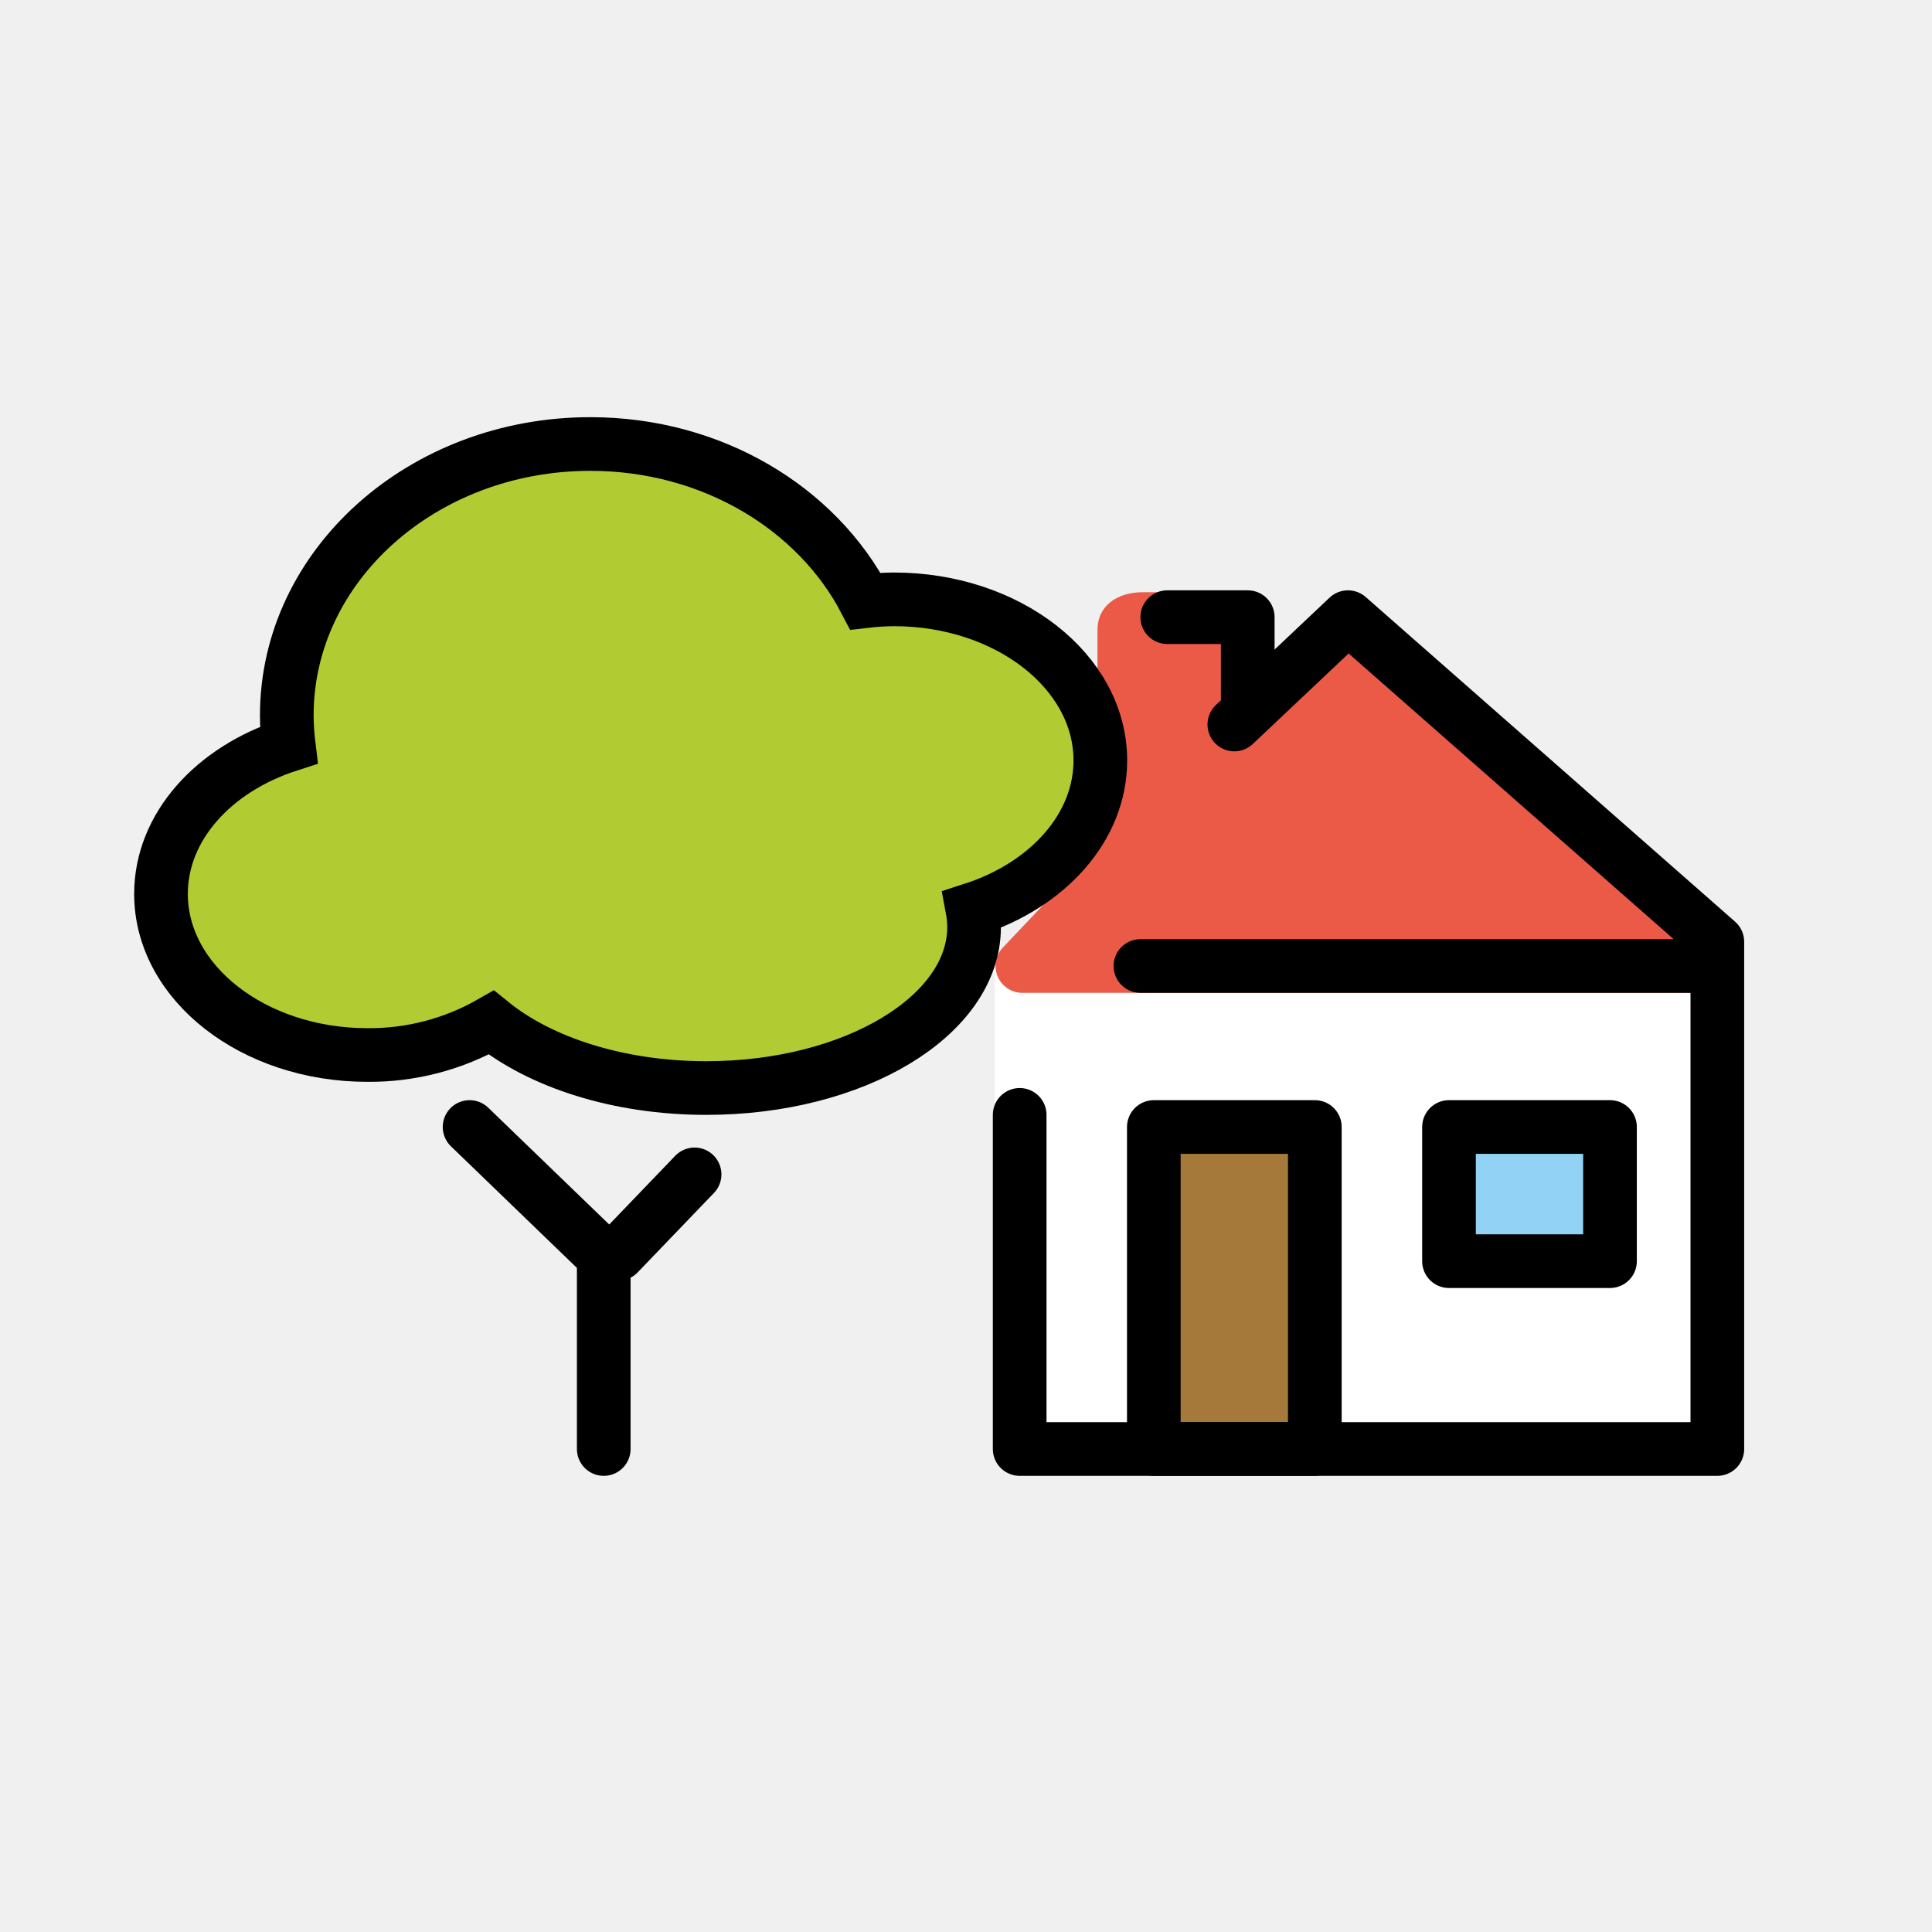
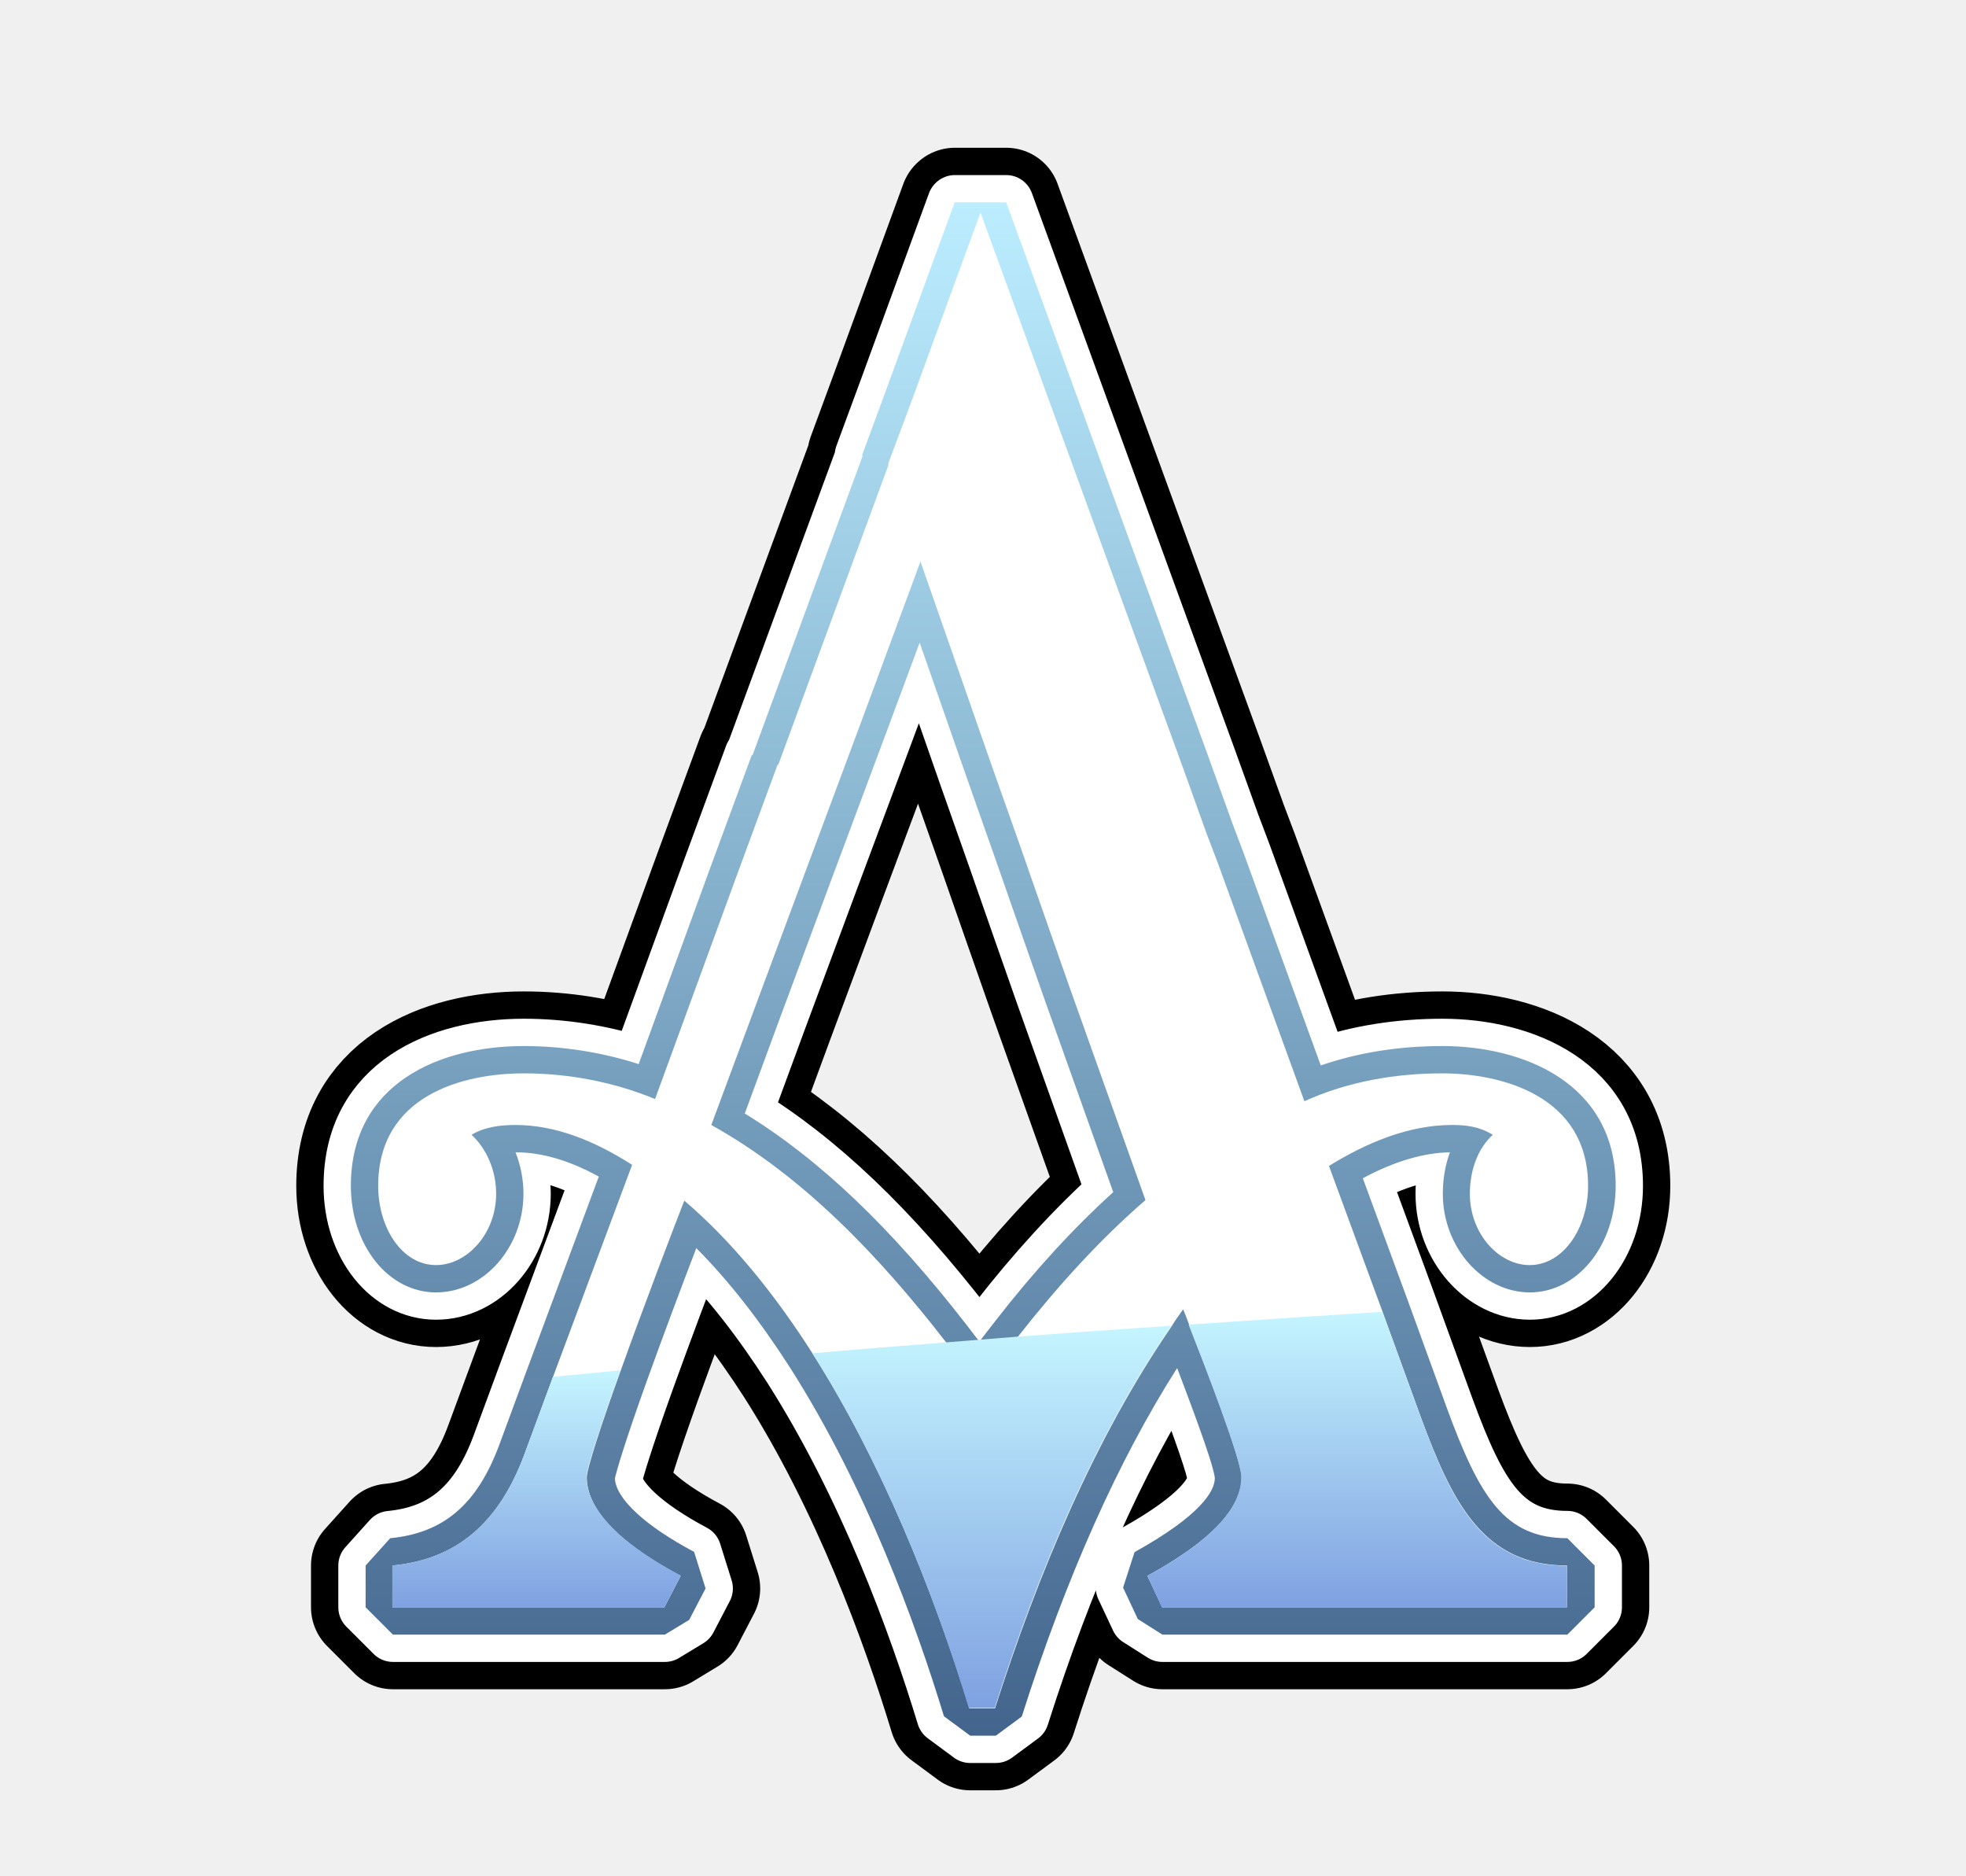
- <svg xmlns="http://www.w3.org/2000/svg" id="emoji" viewBox="0 0 72 72" version="1.1">
-   <g id="color">
-     <rect x="37.075" y="36.053" width="26.884" height="18.114" fill="#FFFFFF" />
-     <polygon fill="#EA5A47" stroke="#EA5A47" stroke-linecap="round" stroke-linejoin="round" stroke-miterlimit="10" stroke-width="2" points="50.235,23.2 38.1,36 63.5,36" />
-     <path fill="#EA5A47" d="M47.3,26l-6.4,6.059v-8.573c0-0.931,0.755-1.416,1.686-1.416h3.028 c0.931,0,1.686,0.485,1.686,1.416C47.3,23.486,47.3,26,47.3,26z" />
-     <rect x="43" y="42" width="6" height="12" fill="#A57939" />
-     <rect x="54" y="42" width="6" height="5" fill="#92D3F5" />
-     <path fill="#B1CC33" d="M41.006,28.339c0-3.312-3.445-6.003-7.694-6.003c-0.355,0.003-0.71,0.025-1.062,0.066 c-1.8-3.455-5.707-5.855-10.25-5.855c-6.248,0-11.312,4.529-11.312,10.114c0.001,0.369,0.025,0.738,0.07,1.104 C7.966,28.666,6,30.81,6,33.314c0,3.312,3.445,6.003,7.694,6.003c1.615,0.014,3.206-0.402,4.614-1.207 c1.818,1.477,4.726,2.438,8.015,2.438c5.511,0,9.978-2.688,9.978-6.003c-0.001-0.219-0.021-0.438-0.061-0.653 C39.036,32.99,41.006,30.845,41.006,28.339z" />
+ <svg xmlns="http://www.w3.org/2000/svg" xmlns:xlink="http://www.w3.org/1999/xlink" id="Layer_1" viewBox="0 0 72 68.67">
+   <defs>
+     <style>
+       .cls-1 {
+         fill: url(#linear-gradient-2);
+       }
+ 
+       .cls-2 {
+         stroke: #fff;
+         stroke-linecap: square;
+         stroke-width: 2px;
+       }
+ 
+       .cls-2, .cls-3 {
+         fill: none;
+         stroke-linejoin: round;
+       }
+ 
+       .cls-4 {
+         fill: #fff;
+       }
+ 
+       .cls-5 {
+         fill: url(#linear-gradient-4);
+       }
+ 
+       .cls-6 {
+         fill: url(#linear-gradient-3);
+       }
+ 
+       .cls-3 {
+         stroke: #000;
+         stroke-linecap: round;
+         stroke-width: 4px;
+       }
+ 
+       .cls-7 {
+         fill: url(#linear-gradient);
+       }
+     </style>
+     <linearGradient id="linear-gradient" x1="36" y1="7.42" x2="36" y2="63.54" gradientUnits="userSpaceOnUse">
+       <stop offset="0" stop-color="#bbedff" />
+       <stop offset="1" stop-color="#43658d" />
+     </linearGradient>
+     <linearGradient id="linear-gradient-2" x1="19.65" y1="50.19" x2="19.65" y2="58.84" gradientUnits="userSpaceOnUse">
+       <stop offset="0" stop-color="#c5f5ff" />
+       <stop offset="1" stop-color="#7fa1e1" />
+     </linearGradient>
+     <linearGradient id="linear-gradient-3" x1="36.33" y1="48.54" x2="36.33" y2="62.53" xlink:href="#linear-gradient-2" />
+     <linearGradient id="linear-gradient-4" x1="49.7" y1="48.02" x2="49.7" xlink:href="#linear-gradient-2" />
+   </defs>
+   <g>
+     <g>
+       <path class="cls-3" d="M52.04,51.91l-1.41-3.88-1.96-5.33c1.36-.84,2.91-1.5,4.51-1.5.53,0,1.01.07,1.49.36-.55.5-.84,1.29-.84,2.16,0,1.46,1.06,2.61,2.19,2.61,1.25,0,2.14-1.37,2.14-2.9,0-3.33-3.21-4.12-5.34-4.12-1.72,0-3.46.3-5.05,1.02l-3.18-8.75-.39-1.02-.88-2.45-7.42-20.34-2.49,6.81-.91,2.44s.01.02.02.02l-4.04,10.99-.02-.02-1.58,4.29-2.91,7.96c-1.55-.64-3.21-.94-4.81-.94-2.2,0-5.33.8-5.33,4.12,0,1.53.87,2.9,2.12,2.9,1.13,0,2.2-1.15,2.2-2.61,0-.86-.35-1.66-.9-2.16.48-.3,1.07-.36,1.6-.36,1.49,0,2.92.59,4.28,1.46l-2.9,7.77-1.03,2.79c-.95,2.6-2.54,3.89-4.85,4.11v1.53h9.96l.6-1.15c-1.13-.6-3.44-1.97-3.44-3.61,0-.31.55-1.99,1.24-3.9.91-2.52,2.03-5.46,2.33-6.23,1.75,1.49,3.3,3.43,4.7,5.6,2.51,3.95,4.42,8.68,5.74,12.99h.94c1.58-4.96,3.66-9.91,6.47-13.99.12-.21.28-.42.42-.62.06.12.13.32.22.56.6,1.54,1.92,4.95,1.92,5.59,0,1.65-2.38,3.02-3.45,3.61l.54,1.15h14.83v-1.53c-3.08,0-4.21-2.32-5.35-5.42ZM35.9,50.81c-.41-.56-.83-1.11-1.25-1.66-2.48-3.19-5.26-6.1-8.6-7.96l1.53-4.12,1.91-5.14,2.02-5.42,2.2-5.95,2.63,7.53,1.05,2.97.88,2.52.88,2.51,2.8,7.85c-1.69,1.46-3.25,3.17-4.67,5-.48.61-.94,1.23-1.38,1.87Z" />
+       <path class="cls-3" d="M35.9,7.76l7.42,20.34.88,2.45.39,1.02,3.18,8.75c1.59-.72,3.33-1.02,5.05-1.02,2.13,0,5.34.8,5.34,4.12,0,1.53-.9,2.9-2.14,2.9-1.13,0-2.19-1.15-2.19-2.61,0-.86.29-1.66.84-2.16-.49-.3-.96-.36-1.49-.36-1.6,0-3.15.66-4.51,1.5l1.96,5.33,1.41,3.88c1.14,3.09,2.27,5.42,5.35,5.42v1.53h-14.83l-.54-1.15c1.07-.6,3.45-1.97,3.45-3.61,0-.64-1.33-4.06-1.92-5.59-.09-.24-.17-.44-.22-.56-.14.2-.3.41-.42.62-2.81,4.08-4.88,9.03-6.47,13.99h-.94c-1.32-4.31-3.23-9.04-5.74-12.99-1.39-2.18-2.95-4.11-4.7-5.6-.3.77-1.43,3.71-2.33,6.23-.69,1.91-1.24,3.59-1.24,3.9,0,1.65,2.31,3.02,3.44,3.61l-.6,1.15h-9.96v-1.53c2.31-.22,3.9-1.51,4.85-4.11l1.03-2.79,2.9-7.77c-1.36-.87-2.79-1.46-4.28-1.46-.53,0-1.13.07-1.6.36.54.5.9,1.29.9,2.16,0,1.46-1.07,2.61-2.2,2.61-1.25,0-2.12-1.37-2.12-2.9,0-3.33,3.13-4.12,5.33-4.12,1.6,0,3.26.3,4.81.94l2.91-7.96,1.58-4.29s.01.01.02.02l4.04-10.99s-.01-.02-.02-.02l.91-2.44,2.49-6.81M35.9,50.81c.44-.64.91-1.26,1.38-1.87,1.43-1.82,2.98-3.54,4.67-5l-2.8-7.85-.88-2.51-.88-2.52-1.05-2.97-2.63-7.53-2.2,5.95-2.02,5.42-1.91,5.14-1.53,4.12c3.34,1.86,6.12,4.76,8.6,7.96.42.55.84,1.09,1.25,1.66M34.96,7.42l-2.49,6.81-.9,2.44.02.03-4.03,10.95h-.03s-1.58,4.29-1.58,4.29l-2.56,7.02c-1.34-.43-2.78-.66-4.21-.66-3.06,0-6.33,1.35-6.33,5.12,0,2.18,1.37,3.9,3.12,3.9s3.2-1.65,3.2-3.61c0-.53-.1-1.04-.29-1.52.95,0,1.96.29,3.05.89l-2.6,6.99-1.03,2.79c-.81,2.21-2.04,3.27-4.01,3.46l-.9,1v1.53l1,1h9.96l.89-.54.6-1.15-.42-1.34c-1.79-.95-2.87-1.95-2.9-2.69.05-.24.34-1.26,1.18-3.6.61-1.69,1.32-3.58,1.8-4.83,1.19,1.19,2.34,2.67,3.45,4.4,2.76,4.34,4.58,9.32,5.62,12.74l.96.71h.94l.95-.7c1.62-5.09,3.53-9.37,5.69-12.76.88,2.31,1.35,3.66,1.38,4.03,0,.47-.51,1.36-2.94,2.71l-.42,1.3.54,1.15.9.57h14.83l1-1v-1.53l-1-1c-2.28,0-3.2-1.47-4.41-4.76l-1.41-3.88-1.67-4.54c1.16-.62,2.21-.93,3.19-.95-.17.46-.26.98-.26,1.52,0,1.96,1.46,3.61,3.19,3.61s3.14-1.71,3.14-3.9c0-3.78-3.41-5.12-6.34-5.12-1.6,0-3.1.24-4.46.71l-2.83-7.79-.39-1.03-.88-2.44-7.42-20.34h-1.88ZM27.28,40.76l1.23-3.34,1.91-5.14,2.02-5.41,1.24-3.34,1.71,4.9,1.05,2.98.88,2.52.88,2.51,2.57,7.21c-1.45,1.31-2.89,2.88-4.29,4.68-.22.28-.42.54-.61.79-.05-.06-.1-.13-.15-.19l-.29-.38c-2.79-3.6-5.41-6.1-8.17-7.79h0Z" />
+     </g>
+     <g>
+       <path class="cls-2" d="M52.04,51.91l-1.41-3.88-1.96-5.33c1.36-.84,2.91-1.5,4.51-1.5.53,0,1.01.07,1.49.36-.55.5-.84,1.29-.84,2.16,0,1.46,1.06,2.61,2.19,2.61,1.25,0,2.14-1.37,2.14-2.9,0-3.33-3.21-4.12-5.34-4.12-1.72,0-3.46.3-5.05,1.02l-3.18-8.75-.39-1.02-.88-2.45-7.42-20.34-2.49,6.81-.91,2.44s.01.02.02.02l-4.04,10.99-.02-.02-1.58,4.29-2.91,7.96c-1.55-.64-3.21-.94-4.81-.94-2.2,0-5.33.8-5.33,4.12,0,1.53.87,2.9,2.12,2.9,1.13,0,2.2-1.15,2.2-2.61,0-.86-.35-1.66-.9-2.16.48-.3,1.07-.36,1.6-.36,1.49,0,2.92.59,4.28,1.46l-2.9,7.77-1.03,2.79c-.95,2.6-2.54,3.89-4.85,4.11v1.53h9.96l.6-1.15c-1.13-.6-3.44-1.97-3.44-3.61,0-.31.55-1.99,1.24-3.9.91-2.52,2.03-5.46,2.33-6.23,1.75,1.49,3.3,3.43,4.7,5.6,2.51,3.95,4.42,8.68,5.74,12.99h.94c1.58-4.96,3.66-9.91,6.47-13.99.12-.21.28-.42.42-.62.06.12.13.32.22.56.6,1.54,1.92,4.95,1.92,5.59,0,1.65-2.38,3.02-3.45,3.61l.54,1.15h14.83v-1.53c-3.08,0-4.21-2.32-5.35-5.42ZM35.9,50.81c-.41-.56-.83-1.11-1.25-1.66-2.48-3.19-5.26-6.1-8.6-7.96l1.53-4.12,1.91-5.14,2.02-5.42,2.2-5.95,2.63,7.53,1.05,2.97.88,2.52.88,2.51,2.8,7.85c-1.69,1.46-3.25,3.17-4.67,5-.48.61-.94,1.23-1.38,1.87Z" />
+       <path class="cls-2" d="M35.9,7.76l7.42,20.34.88,2.45.39,1.02,3.18,8.75c1.59-.72,3.33-1.02,5.05-1.02,2.13,0,5.34.8,5.34,4.12,0,1.53-.9,2.9-2.14,2.9-1.13,0-2.19-1.15-2.19-2.61,0-.86.29-1.66.84-2.16-.49-.3-.96-.36-1.49-.36-1.6,0-3.15.66-4.51,1.5l1.96,5.33,1.41,3.88c1.14,3.09,2.27,5.42,5.35,5.42v1.53h-14.83l-.54-1.15c1.07-.6,3.45-1.97,3.45-3.61,0-.64-1.33-4.06-1.92-5.59-.09-.24-.17-.44-.22-.56-.14.2-.3.41-.42.62-2.81,4.08-4.88,9.03-6.47,13.99h-.94c-1.32-4.31-3.23-9.04-5.74-12.99-1.39-2.18-2.95-4.11-4.7-5.6-.3.77-1.43,3.71-2.33,6.23-.69,1.91-1.24,3.59-1.24,3.9,0,1.65,2.31,3.02,3.44,3.61l-.6,1.15h-9.96v-1.53c2.31-.22,3.9-1.51,4.85-4.11l1.03-2.79,2.9-7.77c-1.36-.87-2.79-1.46-4.28-1.46-.53,0-1.13.07-1.6.36.54.5.9,1.29.9,2.16,0,1.46-1.07,2.61-2.2,2.61-1.25,0-2.12-1.37-2.12-2.9,0-3.33,3.13-4.12,5.33-4.12,1.6,0,3.26.3,4.81.94l2.91-7.96,1.58-4.29s.01.01.02.02l4.04-10.99s-.01-.02-.02-.02l.91-2.44,2.49-6.81M35.9,50.81c.44-.64.91-1.26,1.38-1.87,1.43-1.82,2.98-3.54,4.67-5l-2.8-7.85-.88-2.51-.88-2.52-1.05-2.97-2.63-7.53-2.2,5.95-2.02,5.42-1.91,5.14-1.53,4.12c3.34,1.86,6.12,4.76,8.6,7.96.42.55.84,1.09,1.25,1.66M34.96,7.42l-2.49,6.81-.9,2.44.02.03-4.03,10.95h-.03s-1.58,4.29-1.58,4.29l-2.56,7.02c-1.34-.43-2.78-.66-4.21-.66-3.06,0-6.33,1.35-6.33,5.12,0,2.18,1.37,3.9,3.12,3.9s3.2-1.65,3.2-3.61c0-.53-.1-1.04-.29-1.52.95,0,1.96.29,3.05.89l-2.6,6.99-1.03,2.79c-.81,2.21-2.04,3.27-4.01,3.46l-.9,1v1.53l1,1h9.96l.89-.54.6-1.15-.42-1.34c-1.79-.95-2.87-1.95-2.9-2.69.05-.24.34-1.26,1.18-3.6.61-1.69,1.32-3.58,1.8-4.83,1.19,1.19,2.34,2.67,3.45,4.4,2.76,4.34,4.58,9.32,5.62,12.74l.96.71h.94l.95-.7c1.62-5.09,3.53-9.37,5.69-12.76.88,2.31,1.35,3.66,1.38,4.03,0,.47-.51,1.36-2.94,2.71l-.42,1.3.54,1.15.9.57h14.83l1-1v-1.53l-1-1c-2.28,0-3.2-1.47-4.41-4.76l-1.41-3.88-1.67-4.54c1.16-.62,2.21-.93,3.19-.95-.17.46-.26.98-.26,1.52,0,1.96,1.46,3.61,3.19,3.61s3.14-1.71,3.14-3.9c0-3.78-3.41-5.12-6.34-5.12-1.6,0-3.1.24-4.46.71l-2.83-7.79-.39-1.03-.88-2.44-7.42-20.34h-1.88ZM27.28,40.76l1.23-3.34,1.91-5.14,2.02-5.41,1.24-3.34,1.71,4.9,1.05,2.98.88,2.52.88,2.51,2.57,7.21c-1.45,1.31-2.89,2.88-4.29,4.68-.22.28-.42.54-.61.79-.05-.06-.1-.13-.15-.19l-.29-.38c-2.79-3.6-5.41-6.1-8.17-7.79h0Z" />
+     </g>
+     <g>
+       <path class="cls-4" d="M52.04,51.91l-1.41-3.88-1.96-5.33c1.36-.84,2.91-1.5,4.51-1.5.53,0,1.01.07,1.49.36-.55.5-.84,1.29-.84,2.16,0,1.46,1.06,2.61,2.19,2.61,1.25,0,2.14-1.37,2.14-2.9,0-3.33-3.21-4.12-5.34-4.12-1.72,0-3.46.3-5.05,1.02l-3.18-8.75-.39-1.02-.88-2.45-7.42-20.34-2.49,6.81-.91,2.44s.01.02.02.02l-4.04,10.99-.02-.02-1.58,4.29-2.91,7.96c-1.55-.64-3.21-.94-4.81-.94-2.2,0-5.33.8-5.33,4.12,0,1.53.87,2.9,2.12,2.9,1.13,0,2.2-1.15,2.2-2.61,0-.86-.35-1.66-.9-2.16.48-.3,1.07-.36,1.6-.36,1.49,0,2.92.59,4.28,1.46l-2.9,7.77-1.03,2.79c-.95,2.6-2.54,3.89-4.85,4.11v1.53h9.96l.6-1.15c-1.13-.6-3.44-1.97-3.44-3.61,0-.31.55-1.99,1.24-3.9.91-2.52,2.03-5.46,2.33-6.23,1.75,1.49,3.3,3.43,4.7,5.6,2.51,3.95,4.42,8.68,5.74,12.99h.94c1.58-4.96,3.66-9.91,6.47-13.99.12-.21.28-.42.42-.62.06.12.13.32.22.56.6,1.54,1.92,4.95,1.92,5.59,0,1.65-2.38,3.02-3.45,3.61l.54,1.15h14.83v-1.53c-3.08,0-4.21-2.32-5.35-5.42ZM35.9,50.81c-.41-.56-.83-1.11-1.25-1.66-2.48-3.19-5.26-6.1-8.6-7.96l1.53-4.12,1.91-5.14,2.02-5.42,2.2-5.95,2.63,7.53,1.05,2.97.88,2.52.88,2.51,2.8,7.85c-1.69,1.46-3.25,3.17-4.67,5-.48.61-.94,1.23-1.38,1.87Z" />
+       <path class="cls-7" d="M35.9,7.76l7.42,20.34.88,2.45.39,1.02,3.18,8.75c1.59-.72,3.33-1.02,5.05-1.02,2.13,0,5.34.8,5.34,4.12,0,1.53-.9,2.9-2.14,2.9-1.13,0-2.19-1.15-2.19-2.61,0-.86.29-1.66.84-2.16-.49-.3-.96-.36-1.49-.36-1.6,0-3.15.66-4.51,1.5l1.96,5.33,1.41,3.88c1.14,3.09,2.27,5.42,5.35,5.42v1.53h-14.83l-.54-1.15c1.07-.6,3.45-1.97,3.45-3.61,0-.64-1.33-4.06-1.92-5.59-.09-.24-.17-.44-.22-.56-.14.2-.3.41-.42.62-2.81,4.08-4.88,9.03-6.47,13.99h-.94c-1.32-4.31-3.23-9.04-5.74-12.99-1.39-2.18-2.95-4.11-4.7-5.6-.3.77-1.43,3.71-2.33,6.23-.69,1.91-1.24,3.59-1.24,3.9,0,1.65,2.31,3.02,3.44,3.61l-.6,1.15h-9.96v-1.53c2.31-.22,3.9-1.51,4.85-4.11l1.03-2.79,2.9-7.77c-1.36-.87-2.79-1.46-4.28-1.46-.53,0-1.13.07-1.6.36.54.5.9,1.29.9,2.16,0,1.46-1.07,2.61-2.2,2.61-1.25,0-2.12-1.37-2.12-2.9,0-3.33,3.13-4.12,5.33-4.12,1.6,0,3.26.3,4.81.94l2.91-7.96,1.58-4.29s.01.01.02.02l4.04-10.99s-.01-.02-.02-.02l.91-2.44,2.49-6.81M35.9,50.81c.44-.64.91-1.26,1.38-1.87,1.43-1.82,2.98-3.54,4.67-5l-2.8-7.85-.88-2.51-.88-2.52-1.05-2.97-2.63-7.53-2.2,5.95-2.02,5.42-1.91,5.14-1.53,4.12c3.34,1.86,6.12,4.76,8.6,7.96.42.55.84,1.09,1.25,1.66M34.96,7.42l-2.49,6.81-.9,2.44.02.03-4.03,10.95h-.03s-1.58,4.29-1.58,4.29l-2.56,7.02c-1.34-.43-2.78-.66-4.21-.66-3.06,0-6.33,1.35-6.33,5.12,0,2.18,1.37,3.9,3.12,3.9s3.2-1.65,3.2-3.61c0-.53-.1-1.04-.29-1.52.95,0,1.96.29,3.05.89l-2.6,6.99-1.03,2.79c-.81,2.21-2.04,3.27-4.01,3.46l-.9,1v1.53l1,1h9.96l.89-.54.6-1.15-.42-1.34c-1.79-.95-2.87-1.95-2.9-2.69.05-.24.34-1.26,1.18-3.6.61-1.69,1.32-3.58,1.8-4.83,1.19,1.19,2.34,2.67,3.45,4.4,2.76,4.34,4.58,9.32,5.62,12.74l.96.71h.94l.95-.7c1.62-5.09,3.53-9.37,5.69-12.76.88,2.31,1.35,3.66,1.38,4.03,0,.47-.51,1.36-2.94,2.71l-.42,1.3.54,1.15.9.57h14.83l1-1v-1.53l-1-1c-2.28,0-3.2-1.47-4.41-4.76l-1.41-3.88-1.67-4.54c1.16-.62,2.21-.93,3.19-.95-.17.46-.26.98-.26,1.52,0,1.96,1.46,3.61,3.19,3.61s3.14-1.71,3.14-3.9c0-3.78-3.41-5.12-6.34-5.12-1.6,0-3.1.24-4.46.71l-2.83-7.79-.39-1.03-.88-2.44-7.42-20.34h-1.88ZM27.28,40.76l1.23-3.34,1.91-5.14,2.02-5.41,1.24-3.34,1.71,4.9,1.05,2.98.88,2.52.88,2.51,2.57,7.21c-1.45,1.31-2.89,2.88-4.29,4.68-.22.28-.42.54-.61.79-.05-.06-.1-.13-.15-.19l-.29-.38c-2.79-3.6-5.41-6.1-8.17-7.79h0Z" />
+     </g>
  </g>
-   <g id="hair" />
-   <g id="skin" />
-   <g id="skin-shadow" />
-   <g id="line">
-     <polyline fill="none" stroke="#000000" stroke-linecap="round" stroke-linejoin="round" stroke-miterlimit="10" stroke-width="2" points="46,27 50.235,23 64,35.098 64,54 38,54 38,41.548" />
-     <rect x="43" y="42" width="6" height="12" fill="none" stroke="#000000" stroke-linecap="round" stroke-linejoin="round" stroke-miterlimit="10" stroke-width="2" />
-     <rect x="54" y="42" width="6" height="5" fill="none" stroke="#000000" stroke-linecap="round" stroke-linejoin="round" stroke-miterlimit="10" stroke-width="2" />
-     <polyline fill="none" stroke="#000000" stroke-linecap="round" stroke-linejoin="round" stroke-miterlimit="10" stroke-width="2" points="43.5,23 46.5,23 46.5,26" />
-     <path fill="none" stroke="#000000" stroke-miterlimit="10" stroke-width="2" d="M31.245,39.34" />
-     <polyline fill="none" stroke="#000000" stroke-linecap="round" stroke-linejoin="round" stroke-width="2" points="22.5,54 22.5,46.827 17.5,42" />
-     <line x1="23.041" x2="25.885" y1="46.727" y2="43.766" fill="none" stroke="#000000" stroke-linecap="round" stroke-linejoin="round" stroke-width="2" />
-     <path fill="none" stroke="#000000" stroke-linecap="round" stroke-miterlimit="10" stroke-width="2" d="M41.006,28.339 c0-3.312-3.445-6.003-7.694-6.003c-0.355,0.003-0.71,0.025-1.062,0.066c-1.8-3.455-5.707-5.855-10.25-5.855 c-6.248,0-11.312,4.529-11.312,10.114c0.001,0.369,0.025,0.738,0.07,1.104C7.966,28.666,6,30.81,6,33.314 c0,3.312,3.445,6.003,7.694,6.003c1.615,0.014,3.206-0.402,4.614-1.207c1.818,1.477,4.726,2.438,8.015,2.438 c5.511,0,9.978-2.688,9.978-6.003c-0.001-0.219-0.021-0.438-0.061-0.653 C39.036,32.99,41.006,30.845,41.006,28.339z" />
-     <line x1="63.5" x2="42.5" y1="36" y2="36" fill="none" stroke="#000000" stroke-linecap="round" stroke-linejoin="round" stroke-miterlimit="10" stroke-width="2" />
-   </g>
+   <path class="cls-1" d="M24.93,57.7l-.6,1.14h-9.96v-1.52c2.31-.22,3.9-1.52,4.85-4.12l1.03-2.79c.82-.07,1.64-.16,2.47-.24-.68,1.9-1.24,3.58-1.24,3.89,0,1.65,2.31,3.02,3.44,3.62Z" />
+   <path class="cls-6" d="M42.9,48.54c-2.81,4.08-4.89,9.03-6.47,13.99h-.95c-1.31-4.3-3.22-9.04-5.73-12.98,1.6-.14,3.25-.27,4.9-.4.87-.07,1.74-.14,2.62-.21,1.85-.14,3.72-.27,5.62-.4Z" />
+   <path class="cls-5" d="M57.39,57.32v1.52h-14.84l-.53-1.14c1.07-.6,3.44-1.96,3.44-3.62,0-.63-1.33-4.05-1.93-5.58,2.33-.16,4.69-.32,7.09-.47l1.42,3.88c1.13,3.1,2.26,5.42,5.35,5.42Z" />
</svg>
